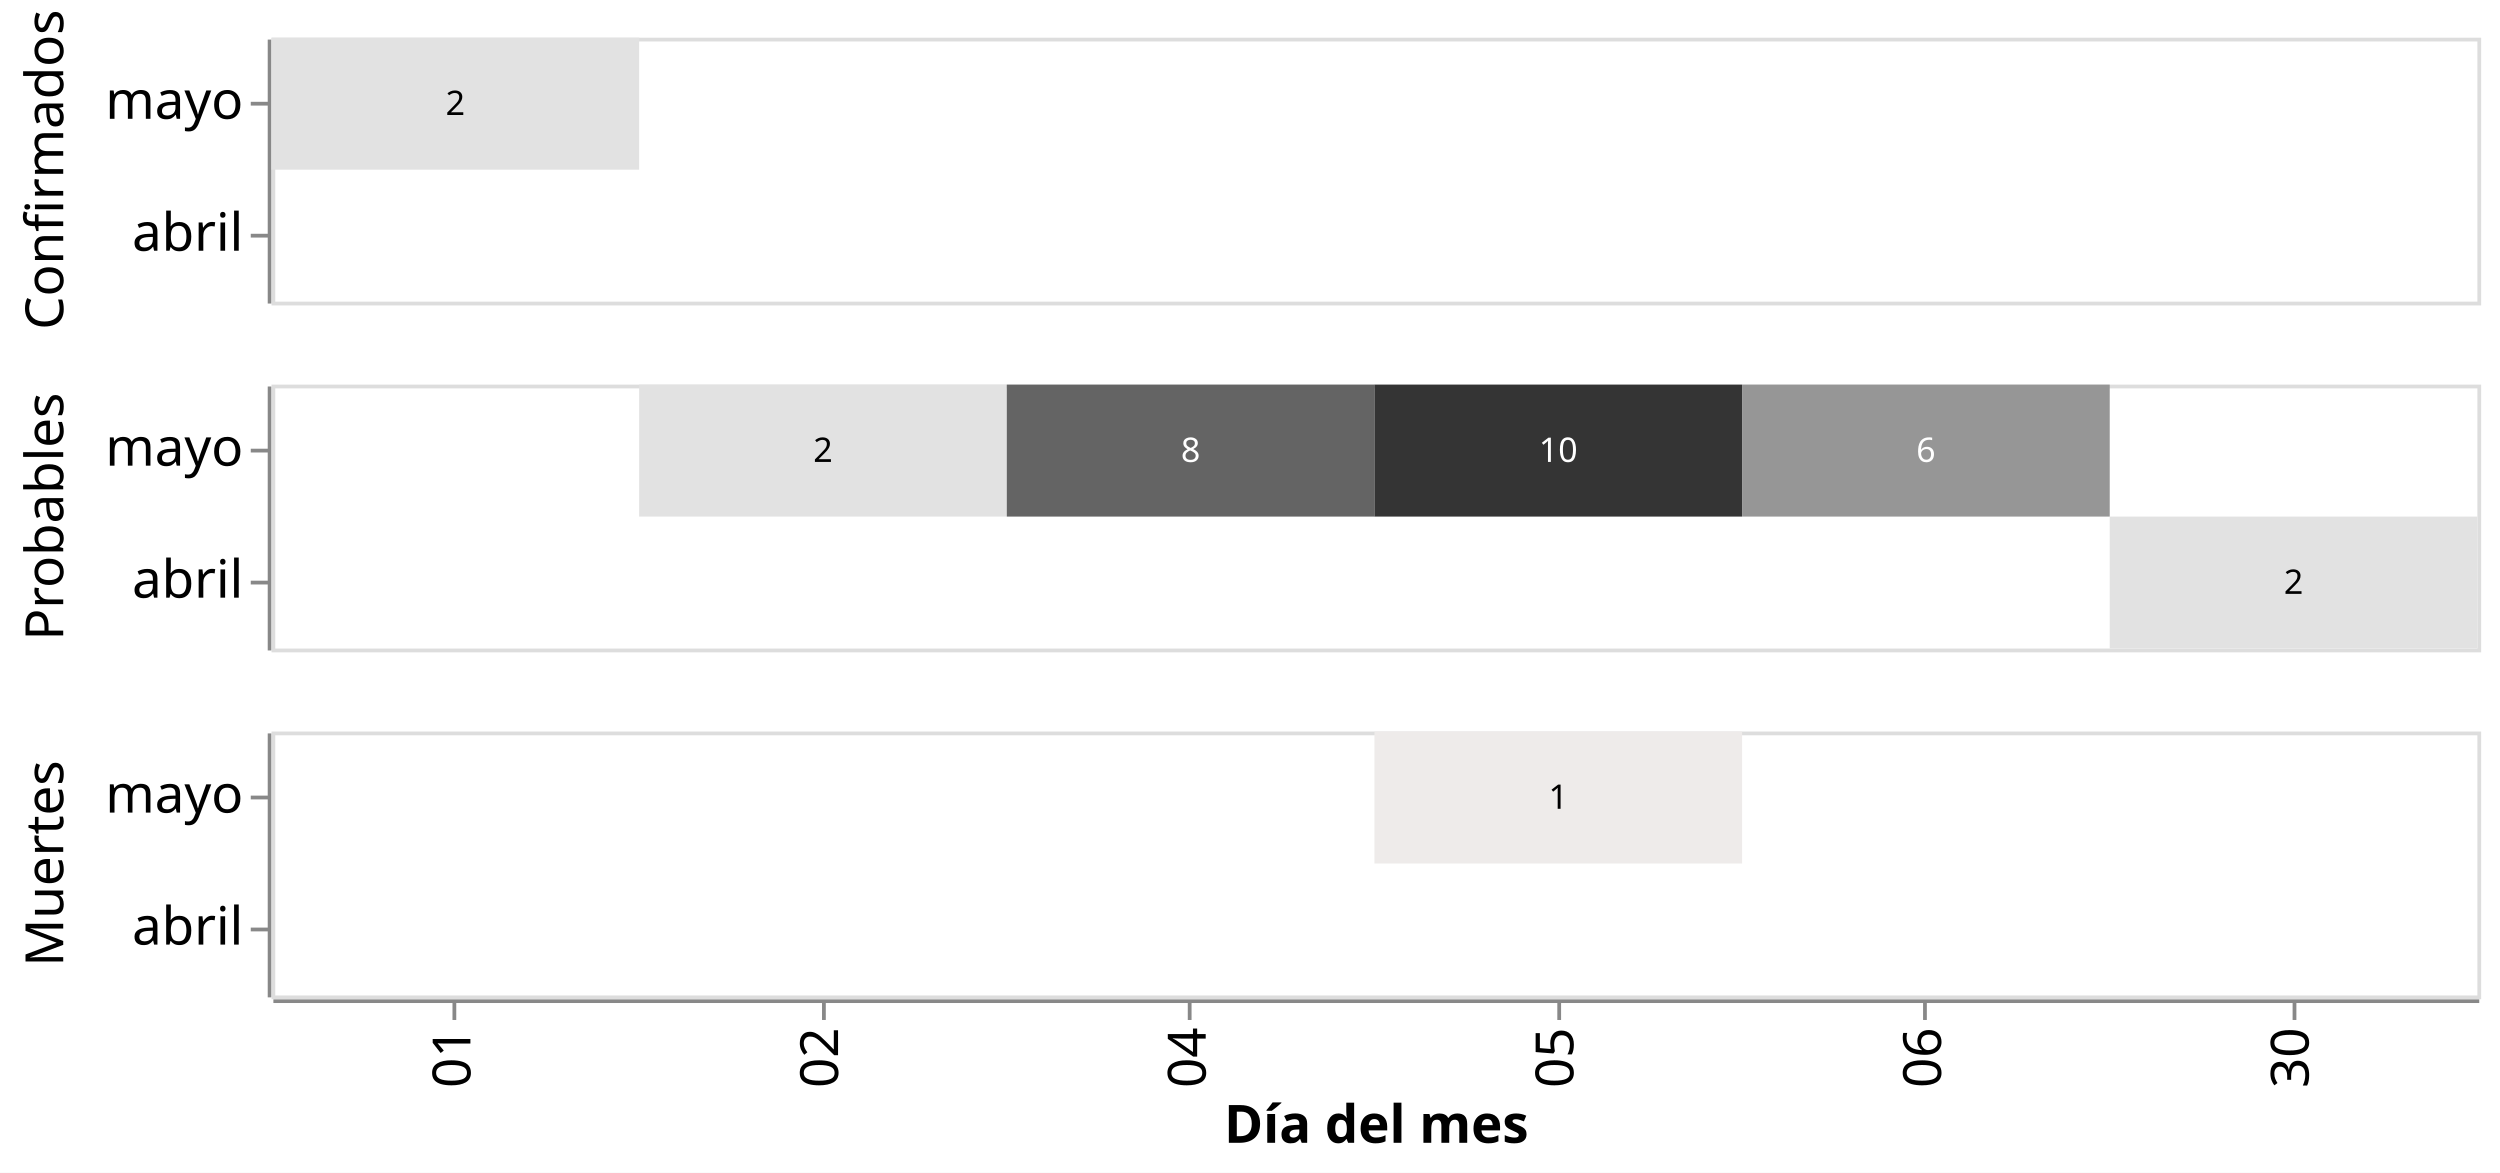
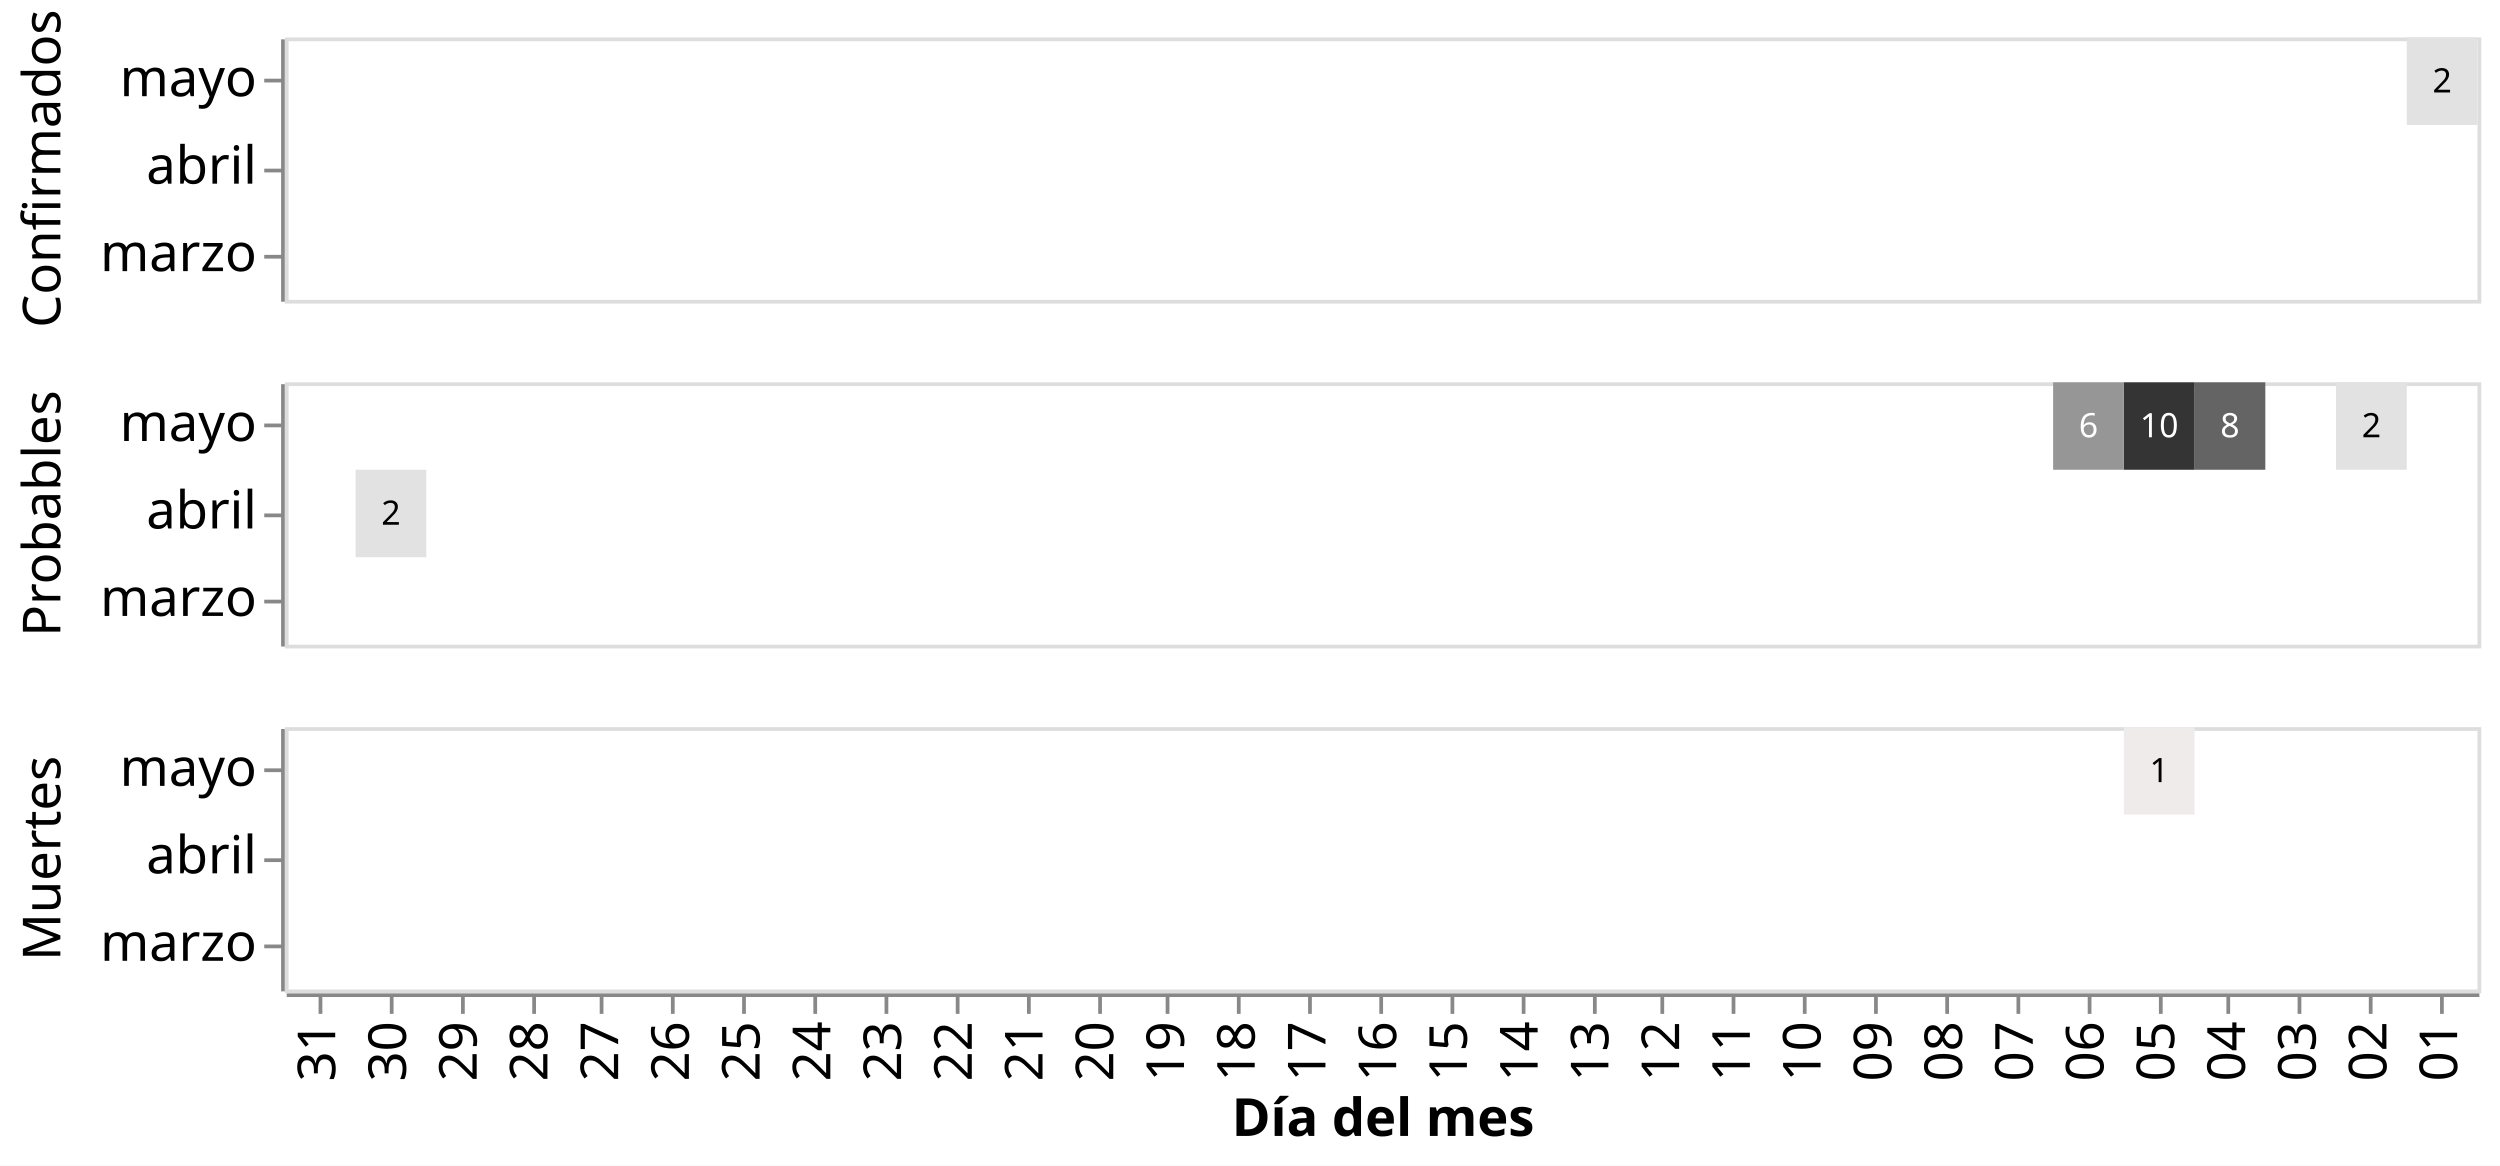
- <svg xmlns="http://www.w3.org/2000/svg" class="marks" width="663" height="311" viewBox="0 0 663 311" version="1.1">
-   <rect width="663" height="311" style="fill: white;" />
-   <g transform="translate(72,10)">
+ <svg xmlns="http://www.w3.org/2000/svg" class="marks" width="667" height="311" viewBox="0 0 667 311" version="1.1">
+   <rect width="667" height="311" style="fill: white;" />
+   <g transform="translate(76,10)">
    <g class="mark-group role-frame root">
      <g transform="translate(0,0)">
        <path class="background" d="M0,0h0v0h0Z" style="fill: none;" />
        <g>
          <g class="mark-group role-row-header row_header">
            <g transform="translate(-1,0)">
              <path class="background" d="M0,0h0v70h0Z" style="fill: none;" />
              <g>
                <g class="mark-group role-title">
-                   <g transform="translate(-65.23438,35)">
+                   <g transform="translate(-69.89648,35)">
                    <path class="background" d="M0,0h0v0h0Z" style="pointer-events: none; fill: none;" />
                    <g>
                      <g class="mark-text role-title-text" style="pointer-events: none;">
                        <text text-anchor="middle" transform="translate(0,0) rotate(-90) translate(0,11)" style="font-family: sans-serif; font-size: 14px; fill: #000; opacity: 1;">Confirmados</text>
                      </g>
                    </g>
                    <path class="foreground" d="" style="pointer-events: none; display: none; fill: none;" />
                  </g>
                </g>
                <g class="mark-group role-axis">
                  <g transform="translate(0.5,0.5)">
                    <path class="background" d="M0,0h0v0h0Z" style="pointer-events: none; fill: none;" />
                    <g>
                      <g class="mark-rule role-axis-tick" style="pointer-events: none;">
-                         <line transform="translate(0,17)" x2="-5" y2="0" style="fill: none; stroke: #888; stroke-width: 1; opacity: 1;" />
-                         <line transform="translate(0,52)" x2="-5" y2="0" style="fill: none; stroke: #888; stroke-width: 1; opacity: 1;" />
-                       </g>
-                       <g class="mark-text role-axis-label" style="pointer-events: none;">
-                         <text text-anchor="end" transform="translate(-7,21)" style="font-family: sans-serif; font-size: 14px; fill: #000; opacity: 1;">mayo</text>
-                         <text text-anchor="end" transform="translate(-7,56)" style="font-family: sans-serif; font-size: 14px; fill: #000; opacity: 1;">abril</text>
+                         <line transform="translate(0,11)" x2="-5" y2="0" style="fill: none; stroke: #888; stroke-width: 1; opacity: 1;" />
+                         <line transform="translate(0,35)" x2="-5" y2="0" style="fill: none; stroke: #888; stroke-width: 1; opacity: 1;" />
+                         <line transform="translate(0,58)" x2="-5" y2="0" style="fill: none; stroke: #888; stroke-width: 1; opacity: 1;" />
+                       </g>
+                       <g class="mark-text role-axis-label" style="pointer-events: none;">
+                         <text text-anchor="end" transform="translate(-7,15.16667)" style="font-family: sans-serif; font-size: 14px; fill: #000; opacity: 1;">mayo</text>
+                         <text text-anchor="end" transform="translate(-7,38.5)" style="font-family: sans-serif; font-size: 14px; fill: #000; opacity: 1;">abril</text>
+                         <text text-anchor="end" transform="translate(-7,61.83333)" style="font-family: sans-serif; font-size: 14px; fill: #000; opacity: 1;">marzo</text>
                      </g>
                      <g class="mark-rule role-axis-domain" style="pointer-events: none;">
                        <line transform="translate(0,0)" x2="0" y2="70" style="fill: none; stroke: #888; stroke-width: 1; opacity: 1;" />
                      </g>
                    </g>
                    <path class="foreground" d="" style="pointer-events: none; display: none; fill: none;" />
                  </g>
                </g>
              </g>
              <path class="foreground" d="" style="display: none; fill: none;" />
            </g>
            <g transform="translate(-1,92)">
              <path class="background" d="M0,0h0v70h0Z" style="fill: none;" />
              <g>
                <g class="mark-group role-title">
-                   <g transform="translate(-65.23438,35)">
+                   <g transform="translate(-69.89648,35)">
                    <path class="background" d="M0,0h0v0h0Z" style="pointer-events: none; fill: none;" />
                    <g>
                      <g class="mark-text role-title-text" style="pointer-events: none;">
                        <text text-anchor="middle" transform="translate(0,0) rotate(-90) translate(0,11)" style="font-family: sans-serif; font-size: 14px; fill: #000; opacity: 1;">Probables</text>
                      </g>
                    </g>
                    <path class="foreground" d="" style="pointer-events: none; display: none; fill: none;" />
                  </g>
                </g>
                <g class="mark-group role-axis">
                  <g transform="translate(0.5,0.5)">
                    <path class="background" d="M0,0h0v0h0Z" style="pointer-events: none; fill: none;" />
                    <g>
                      <g class="mark-rule role-axis-tick" style="pointer-events: none;">
-                         <line transform="translate(0,17)" x2="-5" y2="0" style="fill: none; stroke: #888; stroke-width: 1; opacity: 1;" />
-                         <line transform="translate(0,52)" x2="-5" y2="0" style="fill: none; stroke: #888; stroke-width: 1; opacity: 1;" />
-                       </g>
-                       <g class="mark-text role-axis-label" style="pointer-events: none;">
-                         <text text-anchor="end" transform="translate(-7,21)" style="font-family: sans-serif; font-size: 14px; fill: #000; opacity: 1;">mayo</text>
-                         <text text-anchor="end" transform="translate(-7,56)" style="font-family: sans-serif; font-size: 14px; fill: #000; opacity: 1;">abril</text>
+                         <line transform="translate(0,11)" x2="-5" y2="0" style="fill: none; stroke: #888; stroke-width: 1; opacity: 1;" />
+                         <line transform="translate(0,35)" x2="-5" y2="0" style="fill: none; stroke: #888; stroke-width: 1; opacity: 1;" />
+                         <line transform="translate(0,58)" x2="-5" y2="0" style="fill: none; stroke: #888; stroke-width: 1; opacity: 1;" />
+                       </g>
+                       <g class="mark-text role-axis-label" style="pointer-events: none;">
+                         <text text-anchor="end" transform="translate(-7,15.16667)" style="font-family: sans-serif; font-size: 14px; fill: #000; opacity: 1;">mayo</text>
+                         <text text-anchor="end" transform="translate(-7,38.5)" style="font-family: sans-serif; font-size: 14px; fill: #000; opacity: 1;">abril</text>
+                         <text text-anchor="end" transform="translate(-7,61.83333)" style="font-family: sans-serif; font-size: 14px; fill: #000; opacity: 1;">marzo</text>
                      </g>
                      <g class="mark-rule role-axis-domain" style="pointer-events: none;">
                        <line transform="translate(0,0)" x2="0" y2="70" style="fill: none; stroke: #888; stroke-width: 1; opacity: 1;" />
                      </g>
                    </g>
                    <path class="foreground" d="" style="pointer-events: none; display: none; fill: none;" />
                  </g>
                </g>
              </g>
              <path class="foreground" d="" style="display: none; fill: none;" />
            </g>
            <g transform="translate(-1,184)">
              <path class="background" d="M0,0h0v70h0Z" style="fill: none;" />
              <g>
                <g class="mark-group role-title">
-                   <g transform="translate(-65.23438,35)">
+                   <g transform="translate(-69.89648,35)">
                    <path class="background" d="M0,0h0v0h0Z" style="pointer-events: none; fill: none;" />
                    <g>
                      <g class="mark-text role-title-text" style="pointer-events: none;">
                        <text text-anchor="middle" transform="translate(0,0) rotate(-90) translate(0,11)" style="font-family: sans-serif; font-size: 14px; fill: #000; opacity: 1;">Muertes</text>
                      </g>
                    </g>
                    <path class="foreground" d="" style="pointer-events: none; display: none; fill: none;" />
                  </g>
                </g>
                <g class="mark-group role-axis">
                  <g transform="translate(0.5,0.5)">
                    <path class="background" d="M0,0h0v0h0Z" style="pointer-events: none; fill: none;" />
                    <g>
                      <g class="mark-rule role-axis-tick" style="pointer-events: none;">
-                         <line transform="translate(0,17)" x2="-5" y2="0" style="fill: none; stroke: #888; stroke-width: 1; opacity: 1;" />
-                         <line transform="translate(0,52)" x2="-5" y2="0" style="fill: none; stroke: #888; stroke-width: 1; opacity: 1;" />
-                       </g>
-                       <g class="mark-text role-axis-label" style="pointer-events: none;">
-                         <text text-anchor="end" transform="translate(-7,21)" style="font-family: sans-serif; font-size: 14px; fill: #000; opacity: 1;">mayo</text>
-                         <text text-anchor="end" transform="translate(-7,56)" style="font-family: sans-serif; font-size: 14px; fill: #000; opacity: 1;">abril</text>
+                         <line transform="translate(0,11)" x2="-5" y2="0" style="fill: none; stroke: #888; stroke-width: 1; opacity: 1;" />
+                         <line transform="translate(0,35)" x2="-5" y2="0" style="fill: none; stroke: #888; stroke-width: 1; opacity: 1;" />
+                         <line transform="translate(0,58)" x2="-5" y2="0" style="fill: none; stroke: #888; stroke-width: 1; opacity: 1;" />
+                       </g>
+                       <g class="mark-text role-axis-label" style="pointer-events: none;">
+                         <text text-anchor="end" transform="translate(-7,15.16667)" style="font-family: sans-serif; font-size: 14px; fill: #000; opacity: 1;">mayo</text>
+                         <text text-anchor="end" transform="translate(-7,38.5)" style="font-family: sans-serif; font-size: 14px; fill: #000; opacity: 1;">abril</text>
+                         <text text-anchor="end" transform="translate(-7,61.83333)" style="font-family: sans-serif; font-size: 14px; fill: #000; opacity: 1;">marzo</text>
                      </g>
                      <g class="mark-rule role-axis-domain" style="pointer-events: none;">
                        <line transform="translate(0,0)" x2="0" y2="70" style="fill: none; stroke: #888; stroke-width: 1; opacity: 1;" />
                      </g>
                    </g>
                    <path class="foreground" d="" style="pointer-events: none; display: none; fill: none;" />
                  </g>
                </g>
              </g>
              <path class="foreground" d="" style="display: none; fill: none;" />
            </g>
          </g>
          <g class="mark-group role-column-footer column_footer">
            <g transform="translate(0,255)">
              <path class="background" d="M0,0h585v0h-585Z" style="fill: none;" />
              <g>
                <g class="mark-group role-axis">
                  <g transform="translate(0.5,0.5)">
                    <path class="background" d="M0,0h0v0h0Z" style="pointer-events: none; fill: none;" />
                    <g>
                      <g class="mark-rule role-axis-tick" style="pointer-events: none;">
-                         <line transform="translate(48,0)" x2="0" y2="5" style="fill: none; stroke: #888; stroke-width: 1; opacity: 1;" />
-                         <line transform="translate(146,0)" x2="0" y2="5" style="fill: none; stroke: #888; stroke-width: 1; opacity: 1;" />
-                         <line transform="translate(243,0)" x2="0" y2="5" style="fill: none; stroke: #888; stroke-width: 1; opacity: 1;" />
-                         <line transform="translate(341,0)" x2="0" y2="5" style="fill: none; stroke: #888; stroke-width: 1; opacity: 1;" />
-                         <line transform="translate(438,0)" x2="0" y2="5" style="fill: none; stroke: #888; stroke-width: 1; opacity: 1;" />
-                         <line transform="translate(536,0)" x2="0" y2="5" style="fill: none; stroke: #888; stroke-width: 1; opacity: 1;" />
-                       </g>
-                       <g class="mark-text role-axis-label" style="pointer-events: none;">
-                         <text text-anchor="end" transform="translate(48.25,7) rotate(270) translate(0,4)" style="font-family: sans-serif; font-size: 14px; fill: #000; opacity: 1;">01</text>
-                         <text text-anchor="end" transform="translate(145.75,7) rotate(270) translate(0,4)" style="font-family: sans-serif; font-size: 14px; fill: #000; opacity: 1;">02</text>
-                         <text text-anchor="end" transform="translate(243.25,7) rotate(270) translate(0,4)" style="font-family: sans-serif; font-size: 14px; fill: #000; opacity: 1;">04</text>
-                         <text text-anchor="end" transform="translate(340.75,7) rotate(270) translate(0,4)" style="font-family: sans-serif; font-size: 14px; fill: #000; opacity: 1;">05</text>
-                         <text text-anchor="end" transform="translate(438.25,7) rotate(270) translate(0,4)" style="font-family: sans-serif; font-size: 14px; fill: #000; opacity: 1;">06</text>
-                         <text text-anchor="end" transform="translate(535.75,7) rotate(270) translate(0,4)" style="font-family: sans-serif; font-size: 14px; fill: #000; opacity: 1;">30</text>
+                         <line transform="translate(9,0)" x2="0" y2="5" style="fill: none; stroke: #888; stroke-width: 1; opacity: 1;" />
+                         <line transform="translate(28,0)" x2="0" y2="5" style="fill: none; stroke: #888; stroke-width: 1; opacity: 1;" />
+                         <line transform="translate(47,0)" x2="0" y2="5" style="fill: none; stroke: #888; stroke-width: 1; opacity: 1;" />
+                         <line transform="translate(66,0)" x2="0" y2="5" style="fill: none; stroke: #888; stroke-width: 1; opacity: 1;" />
+                         <line transform="translate(84,0)" x2="0" y2="5" style="fill: none; stroke: #888; stroke-width: 1; opacity: 1;" />
+                         <line transform="translate(103,0)" x2="0" y2="5" style="fill: none; stroke: #888; stroke-width: 1; opacity: 1;" />
+                         <line transform="translate(122,0)" x2="0" y2="5" style="fill: none; stroke: #888; stroke-width: 1; opacity: 1;" />
+                         <line transform="translate(141,0)" x2="0" y2="5" style="fill: none; stroke: #888; stroke-width: 1; opacity: 1;" />
+                         <line transform="translate(160,0)" x2="0" y2="5" style="fill: none; stroke: #888; stroke-width: 1; opacity: 1;" />
+                         <line transform="translate(179,0)" x2="0" y2="5" style="fill: none; stroke: #888; stroke-width: 1; opacity: 1;" />
+                         <line transform="translate(198,0)" x2="0" y2="5" style="fill: none; stroke: #888; stroke-width: 1; opacity: 1;" />
+                         <line transform="translate(217,0)" x2="0" y2="5" style="fill: none; stroke: #888; stroke-width: 1; opacity: 1;" />
+                         <line transform="translate(235,0)" x2="0" y2="5" style="fill: none; stroke: #888; stroke-width: 1; opacity: 1;" />
+                         <line transform="translate(254,0)" x2="0" y2="5" style="fill: none; stroke: #888; stroke-width: 1; opacity: 1;" />
+                         <line transform="translate(273,0)" x2="0" y2="5" style="fill: none; stroke: #888; stroke-width: 1; opacity: 1;" />
+                         <line transform="translate(292,0)" x2="0" y2="5" style="fill: none; stroke: #888; stroke-width: 1; opacity: 1;" />
+                         <line transform="translate(311,0)" x2="0" y2="5" style="fill: none; stroke: #888; stroke-width: 1; opacity: 1;" />
+                         <line transform="translate(330,0)" x2="0" y2="5" style="fill: none; stroke: #888; stroke-width: 1; opacity: 1;" />
+                         <line transform="translate(349,0)" x2="0" y2="5" style="fill: none; stroke: #888; stroke-width: 1; opacity: 1;" />
+                         <line transform="translate(367,0)" x2="0" y2="5" style="fill: none; stroke: #888; stroke-width: 1; opacity: 1;" />
+                         <line transform="translate(386,0)" x2="0" y2="5" style="fill: none; stroke: #888; stroke-width: 1; opacity: 1;" />
+                         <line transform="translate(405,0)" x2="0" y2="5" style="fill: none; stroke: #888; stroke-width: 1; opacity: 1;" />
+                         <line transform="translate(424,0)" x2="0" y2="5" style="fill: none; stroke: #888; stroke-width: 1; opacity: 1;" />
+                         <line transform="translate(443,0)" x2="0" y2="5" style="fill: none; stroke: #888; stroke-width: 1; opacity: 1;" />
+                         <line transform="translate(462,0)" x2="0" y2="5" style="fill: none; stroke: #888; stroke-width: 1; opacity: 1;" />
+                         <line transform="translate(481,0)" x2="0" y2="5" style="fill: none; stroke: #888; stroke-width: 1; opacity: 1;" />
+                         <line transform="translate(500,0)" x2="0" y2="5" style="fill: none; stroke: #888; stroke-width: 1; opacity: 1;" />
+                         <line transform="translate(518,0)" x2="0" y2="5" style="fill: none; stroke: #888; stroke-width: 1; opacity: 1;" />
+                         <line transform="translate(537,0)" x2="0" y2="5" style="fill: none; stroke: #888; stroke-width: 1; opacity: 1;" />
+                         <line transform="translate(556,0)" x2="0" y2="5" style="fill: none; stroke: #888; stroke-width: 1; opacity: 1;" />
+                         <line transform="translate(575,0)" x2="0" y2="5" style="fill: none; stroke: #888; stroke-width: 1; opacity: 1;" />
+                       </g>
+                       <g class="mark-text role-axis-label" style="pointer-events: none;">
+                         <text text-anchor="end" transform="translate(8.935484,7) rotate(270) translate(0,4)" style="font-family: sans-serif; font-size: 14px; fill: #000; opacity: 1;">31</text>
+                         <text text-anchor="end" transform="translate(27.80645,7) rotate(270) translate(0,4)" style="font-family: sans-serif; font-size: 14px; fill: #000; opacity: 1;">30</text>
+                         <text text-anchor="end" transform="translate(46.67742,7) rotate(270) translate(0,4)" style="font-family: sans-serif; font-size: 14px; fill: #000; opacity: 1;">29</text>
+                         <text text-anchor="end" transform="translate(65.54839,7) rotate(270) translate(0,4)" style="font-family: sans-serif; font-size: 14px; fill: #000; opacity: 1;">28</text>
+                         <text text-anchor="end" transform="translate(84.41935,7) rotate(270) translate(0,4)" style="font-family: sans-serif; font-size: 14px; fill: #000; opacity: 1;">27</text>
+                         <text text-anchor="end" transform="translate(103.2903,7) rotate(270) translate(0,4)" style="font-family: sans-serif; font-size: 14px; fill: #000; opacity: 1;">26</text>
+                         <text text-anchor="end" transform="translate(122.1613,7) rotate(270) translate(0,4)" style="font-family: sans-serif; font-size: 14px; fill: #000; opacity: 1;">25</text>
+                         <text text-anchor="end" transform="translate(141.0323,7) rotate(270) translate(0,4)" style="font-family: sans-serif; font-size: 14px; fill: #000; opacity: 1;">24</text>
+                         <text text-anchor="end" transform="translate(159.9032,7) rotate(270) translate(0,4)" style="font-family: sans-serif; font-size: 14px; fill: #000; opacity: 1;">23</text>
+                         <text text-anchor="end" transform="translate(178.7742,7) rotate(270) translate(0,4)" style="font-family: sans-serif; font-size: 14px; fill: #000; opacity: 1;">22</text>
+                         <text text-anchor="end" transform="translate(197.6452,7) rotate(270) translate(0,4)" style="font-family: sans-serif; font-size: 14px; fill: #000; opacity: 1;">21</text>
+                         <text text-anchor="end" transform="translate(216.5161,7) rotate(270) translate(0,4)" style="font-family: sans-serif; font-size: 14px; fill: #000; opacity: 1;">20</text>
+                         <text text-anchor="end" transform="translate(235.3871,7) rotate(270) translate(0,4)" style="font-family: sans-serif; font-size: 14px; fill: #000; opacity: 1;">19</text>
+                         <text text-anchor="end" transform="translate(254.2581,7) rotate(270) translate(0,4)" style="font-family: sans-serif; font-size: 14px; fill: #000; opacity: 1;">18</text>
+                         <text text-anchor="end" transform="translate(273.129,7) rotate(270) translate(0,4)" style="font-family: sans-serif; font-size: 14px; fill: #000; opacity: 1;">17</text>
+                         <text text-anchor="end" transform="translate(292,7) rotate(270) translate(0,4)" style="font-family: sans-serif; font-size: 14px; fill: #000; opacity: 1;">16</text>
+                         <text text-anchor="end" transform="translate(310.871,7) rotate(270) translate(0,4)" style="font-family: sans-serif; font-size: 14px; fill: #000; opacity: 1;">15</text>
+                         <text text-anchor="end" transform="translate(329.7419,7) rotate(270) translate(0,4)" style="font-family: sans-serif; font-size: 14px; fill: #000; opacity: 1;">14</text>
+                         <text text-anchor="end" transform="translate(348.6129,7) rotate(270) translate(0,4)" style="font-family: sans-serif; font-size: 14px; fill: #000; opacity: 1;">13</text>
+                         <text text-anchor="end" transform="translate(367.4839,7) rotate(270) translate(0,4)" style="font-family: sans-serif; font-size: 14px; fill: #000; opacity: 1;">12</text>
+                         <text text-anchor="end" transform="translate(386.3548,7) rotate(270) translate(0,4)" style="font-family: sans-serif; font-size: 14px; fill: #000; opacity: 1;">11</text>
+                         <text text-anchor="end" transform="translate(405.2258,7) rotate(270) translate(0,4)" style="font-family: sans-serif; font-size: 14px; fill: #000; opacity: 1;">10</text>
+                         <text text-anchor="end" transform="translate(424.0968,7) rotate(270) translate(0,4)" style="font-family: sans-serif; font-size: 14px; fill: #000; opacity: 1;">09</text>
+                         <text text-anchor="end" transform="translate(442.9677,7) rotate(270) translate(0,4)" style="font-family: sans-serif; font-size: 14px; fill: #000; opacity: 1;">08</text>
+                         <text text-anchor="end" transform="translate(461.8387,7) rotate(270) translate(0,4)" style="font-family: sans-serif; font-size: 14px; fill: #000; opacity: 1;">07</text>
+                         <text text-anchor="end" transform="translate(480.7097,7) rotate(270) translate(0,4)" style="font-family: sans-serif; font-size: 14px; fill: #000; opacity: 1;">06</text>
+                         <text text-anchor="end" transform="translate(499.5806,7) rotate(270) translate(0,4)" style="font-family: sans-serif; font-size: 14px; fill: #000; opacity: 1;">05</text>
+                         <text text-anchor="end" transform="translate(518.4516,7) rotate(270) translate(0,4)" style="font-family: sans-serif; font-size: 14px; fill: #000; opacity: 1;">04</text>
+                         <text text-anchor="end" transform="translate(537.3226,7) rotate(270) translate(0,4)" style="font-family: sans-serif; font-size: 14px; fill: #000; opacity: 1;">03</text>
+                         <text text-anchor="end" transform="translate(556.1935,7) rotate(270) translate(0,4)" style="font-family: sans-serif; font-size: 14px; fill: #000; opacity: 1;">02</text>
+                         <text text-anchor="end" transform="translate(575.0645,7) rotate(270) translate(0,4)" style="font-family: sans-serif; font-size: 14px; fill: #000; opacity: 1;">01</text>
                      </g>
                      <g class="mark-rule role-axis-domain" style="pointer-events: none;">
                        <line transform="translate(0,0)" x2="585" y2="0" style="fill: none; stroke: #888; stroke-width: 1; opacity: 1;" />
                      </g>
                      <g class="mark-text role-axis-title" style="pointer-events: none;">
                        <text text-anchor="middle" transform="translate(292.5,37.57227)" style="font-family: sans-serif; font-size: 14px; font-weight: bold; fill: #000; opacity: 1;">Día del mes</text>
                      </g>
                    </g>
                    <path class="foreground" d="" style="pointer-events: none; display: none; fill: none;" />
                  </g>
                </g>
              </g>
              <path class="foreground" d="" style="display: none; fill: none;" />
            </g>
          </g>
          <g class="mark-group role-scope cell">
            <g transform="translate(0,0)">
              <path class="background" d="M0.5,0.5h585v70h-585Z" style="fill: none; stroke: #ddd;" />
              <g>
                <g class="mark-rect role-mark child_layer_0_marks">
-                   <path d="M0,0h97.5v35h-97.5Z" style="fill: rgb(226, 226, 226);" />
+                   <path d="M566.129,0h18.871v23.333h-18.871Z" style="fill: rgb(226, 226, 226);" />
                </g>
                <g class="mark-text role-mark child_layer_1_marks">
-                   <text text-anchor="middle" transform="translate(48.75,20.5)" style="font-family: sans-serif; font-size: 9px; fill: black;">2</text>
+                   <text text-anchor="middle" transform="translate(575.5645,14.66667)" style="font-family: sans-serif; font-size: 9px; fill: black;">2</text>
                </g>
              </g>
              <path class="foreground" d="" style="display: none; fill: none;" />
            </g>
            <g transform="translate(0,92)">
              <path class="background" d="M0.5,0.5h585v70h-585Z" style="fill: none; stroke: #ddd;" />
              <g>
                <g class="mark-rect role-mark child_layer_0_marks">
-                   <path d="M487.5,35h97.5v35h-97.5Z" style="fill: rgb(226, 226, 226);" />
-                   <path d="M97.5,0h97.5v35h-97.5Z" style="fill: rgb(226, 226, 226);" />
-                   <path d="M195,0h97.5v35h-97.5Z" style="fill: rgb(100, 100, 100);" />
-                   <path d="M292.5,0h97.5v35h-97.5Z" style="fill: rgb(52, 52, 52);" />
-                   <path d="M390,0h97.5v35h-97.5Z" style="fill: rgb(150, 150, 150);" />
+                   <path d="M18.871,23.333h18.871v23.333h-18.871Z" style="fill: rgb(226, 226, 226);" />
+                   <path d="M547.258,0h18.871v23.333h-18.871Z" style="fill: rgb(226, 226, 226);" />
+                   <path d="M509.516,0h18.871v23.333h-18.871Z" style="fill: rgb(100, 100, 100);" />
+                   <path d="M490.645,0h18.871v23.333h-18.871Z" style="fill: rgb(52, 52, 52);" />
+                   <path d="M471.774,0h18.871v23.333h-18.871Z" style="fill: rgb(150, 150, 150);" />
                </g>
                <g class="mark-text role-mark child_layer_1_marks">
-                   <text text-anchor="middle" transform="translate(536.25,55.5)" style="font-family: sans-serif; font-size: 9px; fill: black;">2</text>
-                   <text text-anchor="middle" transform="translate(146.25,20.5)" style="font-family: sans-serif; font-size: 9px; fill: black;">2</text>
-                   <text text-anchor="middle" transform="translate(243.75,20.5)" style="font-family: sans-serif; font-size: 9px; fill: white;">8</text>
-                   <text text-anchor="middle" transform="translate(341.25,20.5)" style="font-family: sans-serif; font-size: 9px; fill: white;">10</text>
-                   <text text-anchor="middle" transform="translate(438.75,20.5)" style="font-family: sans-serif; font-size: 9px; fill: white;">6</text>
+                   <text text-anchor="middle" transform="translate(28.30645,38)" style="font-family: sans-serif; font-size: 9px; fill: black;">2</text>
+                   <text text-anchor="middle" transform="translate(556.6935,14.66667)" style="font-family: sans-serif; font-size: 9px; fill: black;">2</text>
+                   <text text-anchor="middle" transform="translate(518.9516,14.66667)" style="font-family: sans-serif; font-size: 9px; fill: white;">8</text>
+                   <text text-anchor="middle" transform="translate(500.0806,14.66667)" style="font-family: sans-serif; font-size: 9px; fill: white;">10</text>
+                   <text text-anchor="middle" transform="translate(481.2097,14.66667)" style="font-family: sans-serif; font-size: 9px; fill: white;">6</text>
                </g>
              </g>
              <path class="foreground" d="" style="display: none; fill: none;" />
            </g>
            <g transform="translate(0,184)">
              <path class="background" d="M0.5,0.5h585v70h-585Z" style="fill: none; stroke: #ddd;" />
              <g>
                <g class="mark-rect role-mark child_layer_0_marks">
-                   <path d="M292.5,0h97.5v35h-97.5Z" style="fill: rgb(238, 235, 234);" />
+                   <path d="M490.645,0h18.871v23.333h-18.871Z" style="fill: rgb(238, 235, 234);" />
                </g>
                <g class="mark-text role-mark child_layer_1_marks">
-                   <text text-anchor="middle" transform="translate(341.25,20.5)" style="font-family: sans-serif; font-size: 9px; fill: black;">1</text>
+                   <text text-anchor="middle" transform="translate(500.0806,14.66667)" style="font-family: sans-serif; font-size: 9px; fill: black;">1</text>
                </g>
              </g>
              <path class="foreground" d="" style="display: none; fill: none;" />
            </g>
          </g>
        </g>
        <path class="foreground" d="" style="display: none; fill: none;" />
      </g>
    </g>
  </g>
</svg>
